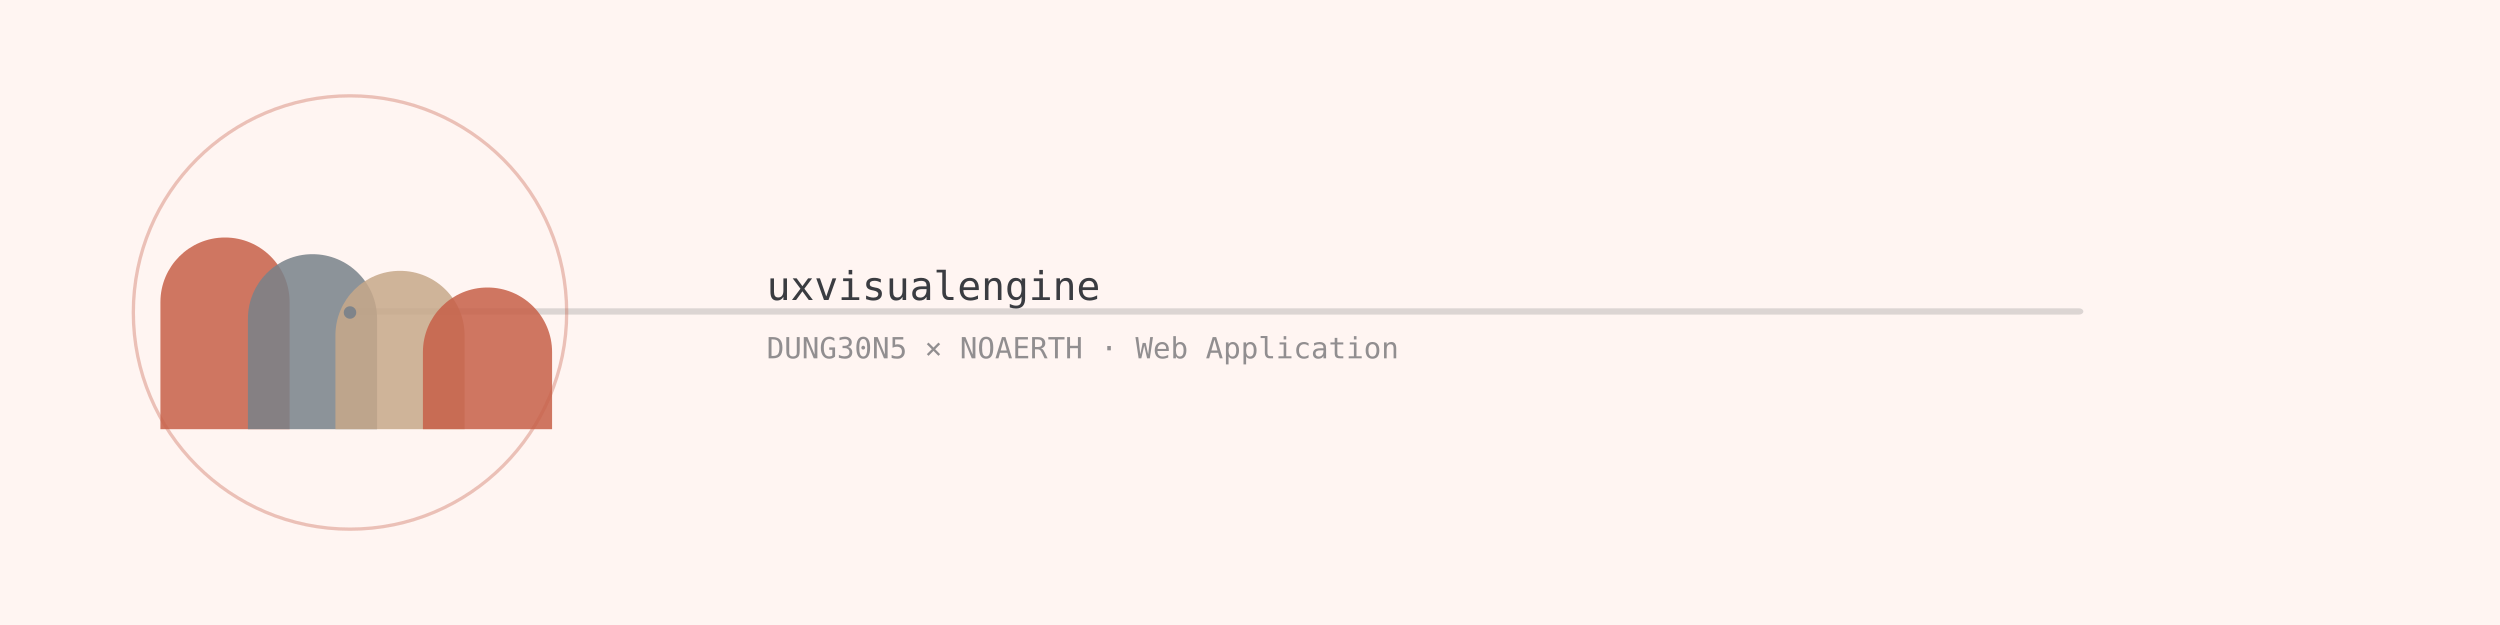
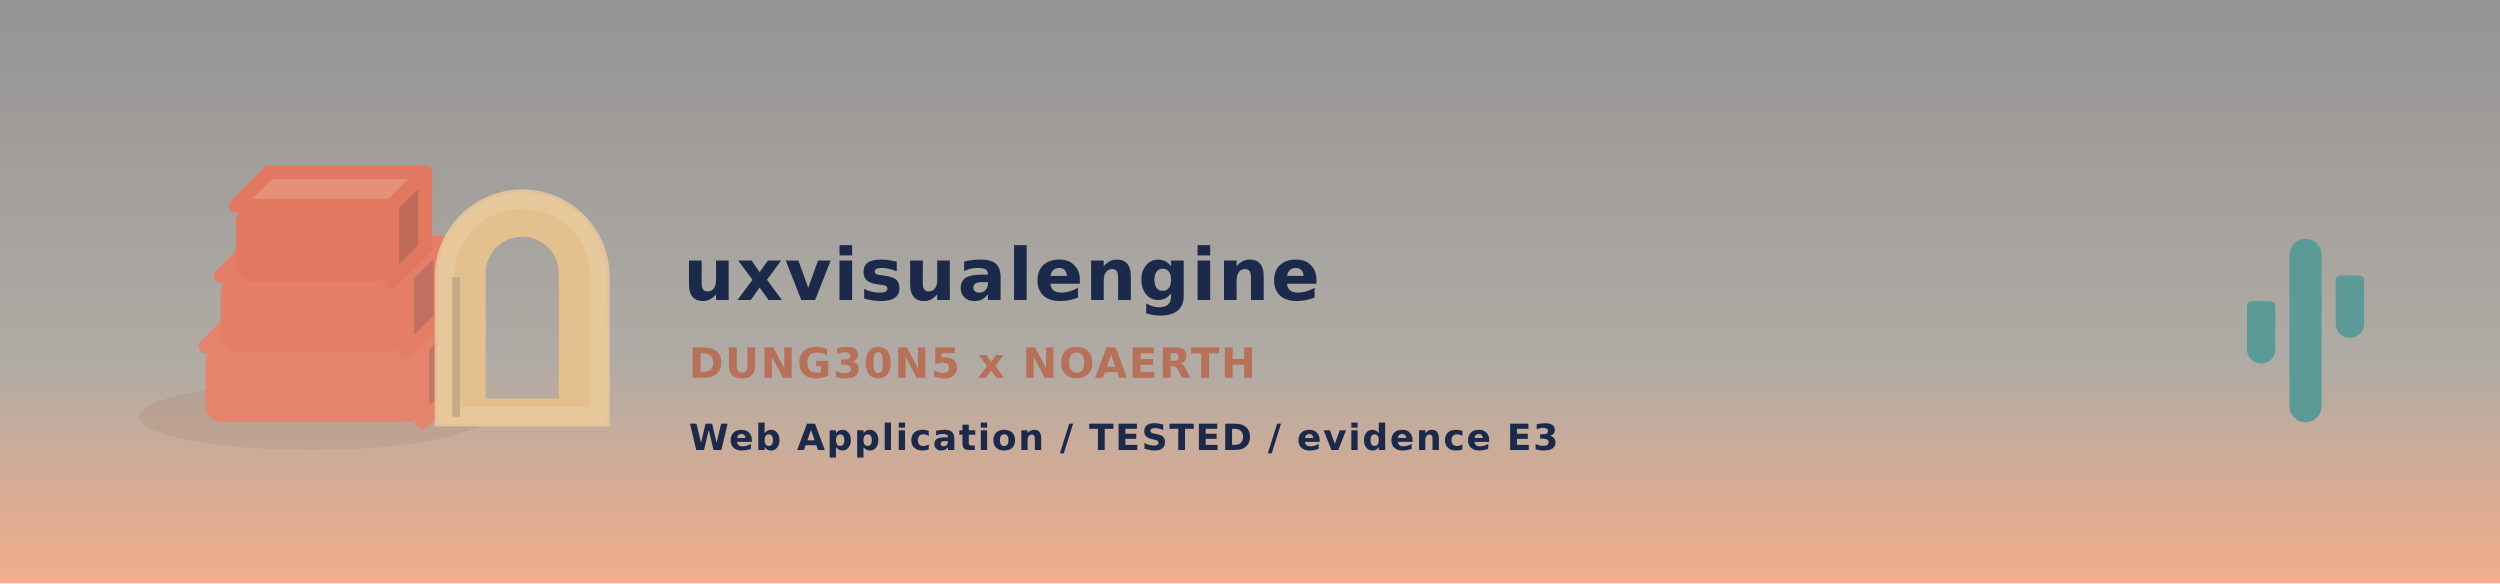
- <svg xmlns="http://www.w3.org/2000/svg" viewBox="0 0 1200 300" width="1200" height="300" role="img" aria-label="uxvisualengine identity object">
-   <rect width="1200" height="300" fill="#fff5f2" />
-   <defs>
-     <linearGradient id="gft" x1="0" y1="0" x2="1" y2="1">
-       <stop offset="0%" stop-color="#c75f48" />
-       <stop offset="100%" stop-color="#78818a" />
-     </linearGradient>
-   </defs>
-   <rect x="168.00" y="148.00" width="832.00" height="3.00" rx="2.00" fill="rgba(37,40,46,0.160)" opacity="1.00" />
-   <path d="M77.00,206.00 L77.00,145.00 A31.00,31.00 0 0 1 139.00,145.00 L139.00,206.00 Z" fill="rgba(199,95,72,0.850)" opacity="1.00" />
-   <path d="M119.00,206.00 L119.00,153.00 A31.00,31.00 0 0 1 181.00,153.00 L181.00,206.00 Z" fill="rgba(120,129,138,0.850)" opacity="1.00" />
-   <path d="M161.00,206.00 L161.00,161.00 A31.00,31.00 0 0 1 223.00,161.00 L223.00,206.00 Z" fill="rgba(199,168,138,0.850)" opacity="1.00" />
-   <path d="M203.00,206.00 L203.00,169.00 A31.00,31.00 0 0 1 265.00,169.00 L265.00,206.00 Z" fill="rgba(199,95,72,0.850)" opacity="1.00" />
+ <svg xmlns="http://www.w3.org/2000/svg" width="900" height="210" viewBox="0 0 900 210" role="img" aria-label="uxvisualengine - identity object">
+   <linearGradient id="skyf" x1="0" y1="0" x2="0" y2="1">
+     <stop offset="0" stop-color="#959494" />
+     <stop offset="0.62" stop-color="#b0aba4" />
+     <stop offset="1" stop-color="#f3ad8a" />
+   </linearGradient>
+   <rect width="900" height="210" fill="url(#skyf)" />
+   <rect x="0" y="352" width="900" height="-142" fill="#e9cda3" />
+   <rect x="0" y="352" width="900" height="3" fill="#ebd1a9" />
+   <ellipse cx="112" cy="150" rx="62" ry="12" fill="rgba(138,90,68,0.11)" />
  <g>
-     <circle cx="168.00" cy="150.00" r="104.00" fill="none" stroke="rgba(199,95,72,0.350)" stroke-width="1.60" opacity="1.00" />
-     <animate attributeName="opacity" values="0.25;1.0;0.25" dur="17.1s" begin="0s" repeatCount="indefinite" />
+     <path d="M74,124.67 L152,124.67 L164,112.67 L86,112.67 Z" fill="#e99a82" stroke="#e5846c" stroke-width="5" stroke-linejoin="round" />
+     <path d="M152,124.67 L164,112.67 L164,140 L152,152 Z" fill="#c37566" stroke="#e5846c" stroke-width="5" stroke-linejoin="round" />
+     <rect x="74" y="124.67" width="78" height="27.33" rx="6" fill="#e5846c" />
+     <path d="M79.46,99.33 L146.54,99.33 L158.54,87.33 L91.46,87.33 Z" fill="#e8957d" stroke="#e47e66" stroke-width="5" stroke-linejoin="round" />
+     <path d="M146.54,99.33 L158.54,87.33 L158.54,114.67 L146.54,126.67 Z" fill="#c27061" stroke="#e47e66" stroke-width="5" stroke-linejoin="round" />
+     <rect x="79.46" y="99.33" width="67.08" height="27.33" rx="6" fill="#e47e66" />
+     <path d="M84.92,74 L141.08,74 L153.08,62 L96.92,62 Z" fill="#e79079" stroke="#e37861" stroke-width="5" stroke-linejoin="round" />
+     <path d="M141.08,74 L153.08,62 L153.08,89.33 L141.08,101.33 Z" fill="#c16b5d" stroke="#e37861" stroke-width="5" stroke-linejoin="round" />
+     <rect x="84.92" y="74" width="56.16" height="27.33" rx="6" fill="#e37861" />
+     <animate attributeName="opacity" values="0.72;1;0.72" dur="6s" begin="0s" repeatCount="indefinite" />
  </g>
-   <circle cx="168" cy="150" r="3" fill="rgba(120,129,138,0.900)">
-     <animate attributeName="opacity" values="0.35;0.95;0.35" dur="17.1s" begin="0s" repeatCount="indefinite" />
-   </circle>
-   <text x="368" y="144" font-family="ui-monospace,Menlo,monospace" font-size="19" fill="rgba(37,40,46,0.900)">uxvisualengine</text>
-   <text x="368" y="172" font-family="ui-monospace,Menlo,monospace" font-size="14" fill="rgba(37,40,46,0.500)">DUNG30N5 × NOAERTH · Web Application</text>
+   <path d="M160,150 L160,99.68 A28,28 0 0 1 216,99.68 L216,150 Z M172.32,146 L172.32,98.43 A15.68,15.68 0 0 1 203.68,98.43 L203.68,146 Z" fill="#e3c08d" fill-rule="evenodd" stroke="#e3c08d" stroke-width="5" stroke-linejoin="round" />
+   <path d="M160,150 L160,99.68 A28,28 0 0 1 216,99.68 L216,150 Z" fill="none" stroke="#e8c99d" stroke-width="7" stroke-linecap="round" opacity="0.85" />
+   <rect x="162.8" y="99.68" width="2.8" height="50.32" fill="#c7ab84" />
+   <text x="246" y="108" font-family="Verdana,DejaVu Sans,sans-serif" font-size="26" font-weight="700" letter-spacing="0.6" fill="#1b2a4a" text-anchor="start">uxvisualengine</text>
+   <text x="248" y="136" font-family="Verdana,DejaVu Sans,sans-serif" font-size="15" font-weight="700" letter-spacing="0.6" fill="#b87159" text-anchor="start">DUNG30N5 x NOAERTH</text>
+   <text x="248" y="162" font-family="Verdana,DejaVu Sans,sans-serif" font-size="13" font-weight="700" letter-spacing="0.6" fill="#1b2a4a" text-anchor="start">Web Application  /  TESTED  /  evidence E3</text>
+   <rect x="824.22" y="86" width="11.56" height="66" rx="5.78" fill="#5b9a97" />
+   <rect x="808.92" y="108.44" width="10.2" height="22.44" rx="5.1" fill="#5b9a97" />
+   <rect x="808.92" y="108.44" width="10.2" height="6.6" rx="1.7" fill="#5b9a97" />
+   <rect x="840.88" y="99.2" width="10.2" height="22.44" rx="5.1" fill="#5b9a97" />
+   <rect x="840.88" y="99.2" width="10.2" height="6.6" rx="1.7" fill="#5b9a97" />
</svg>
